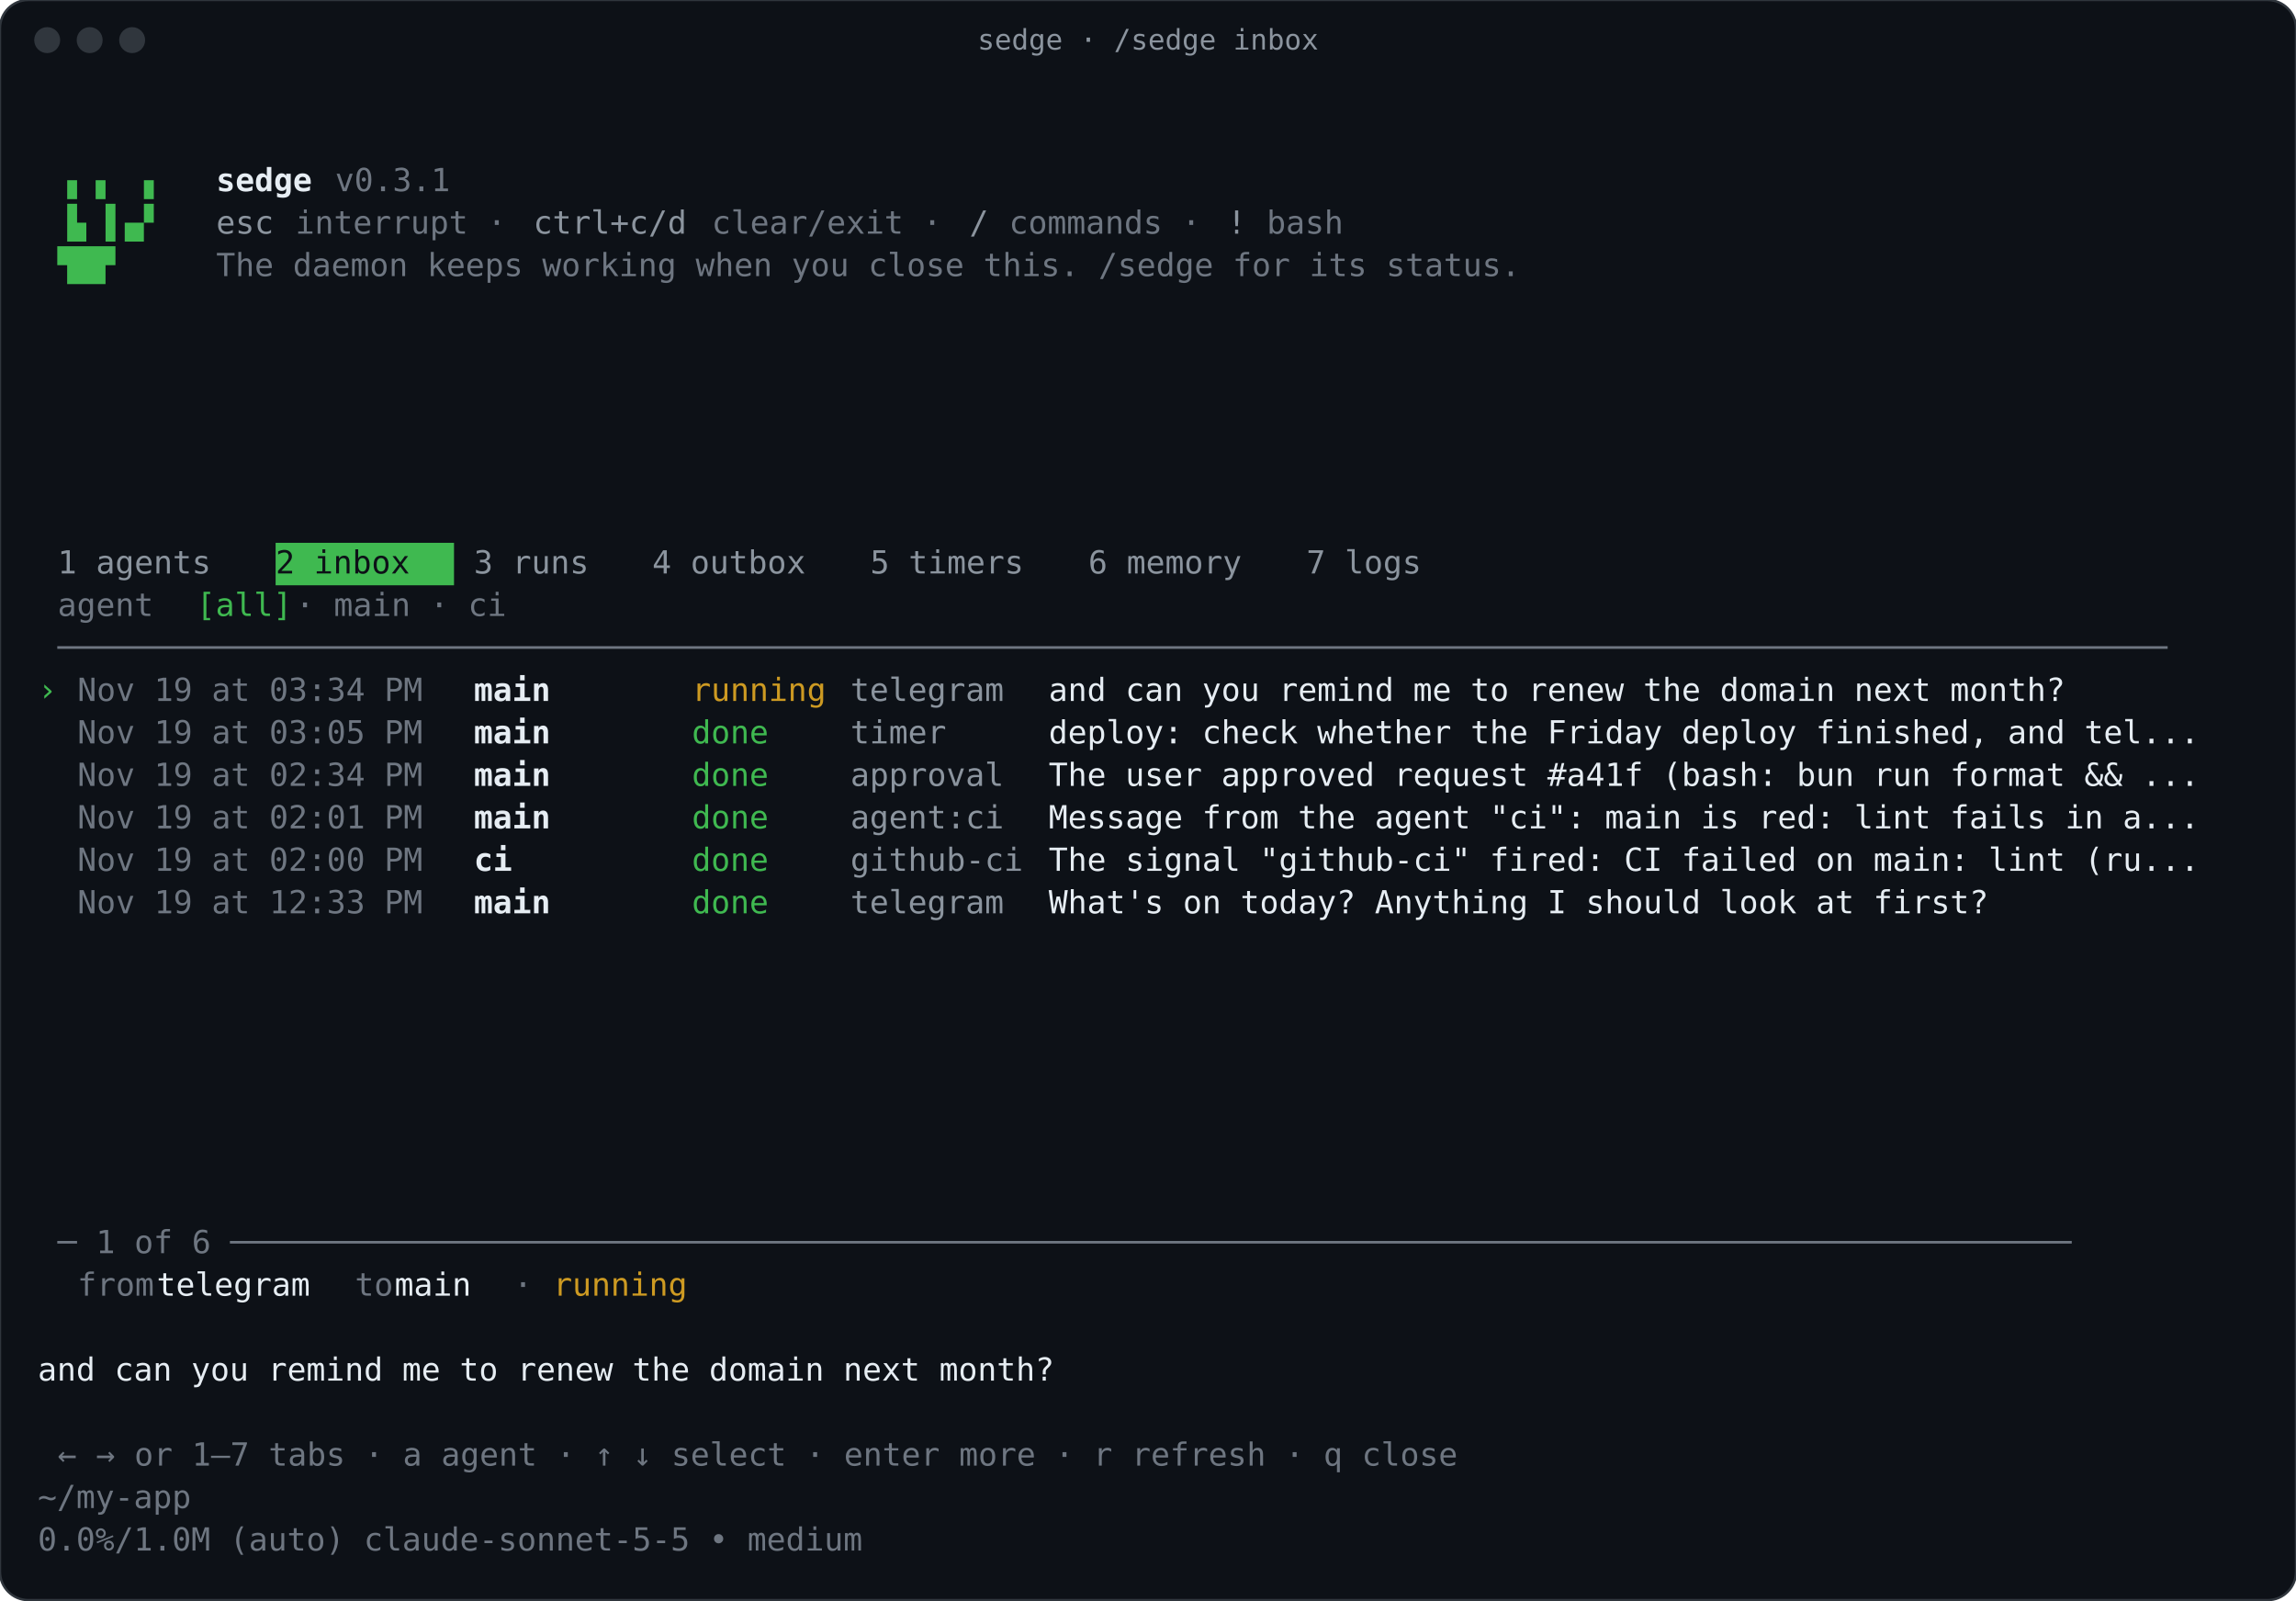
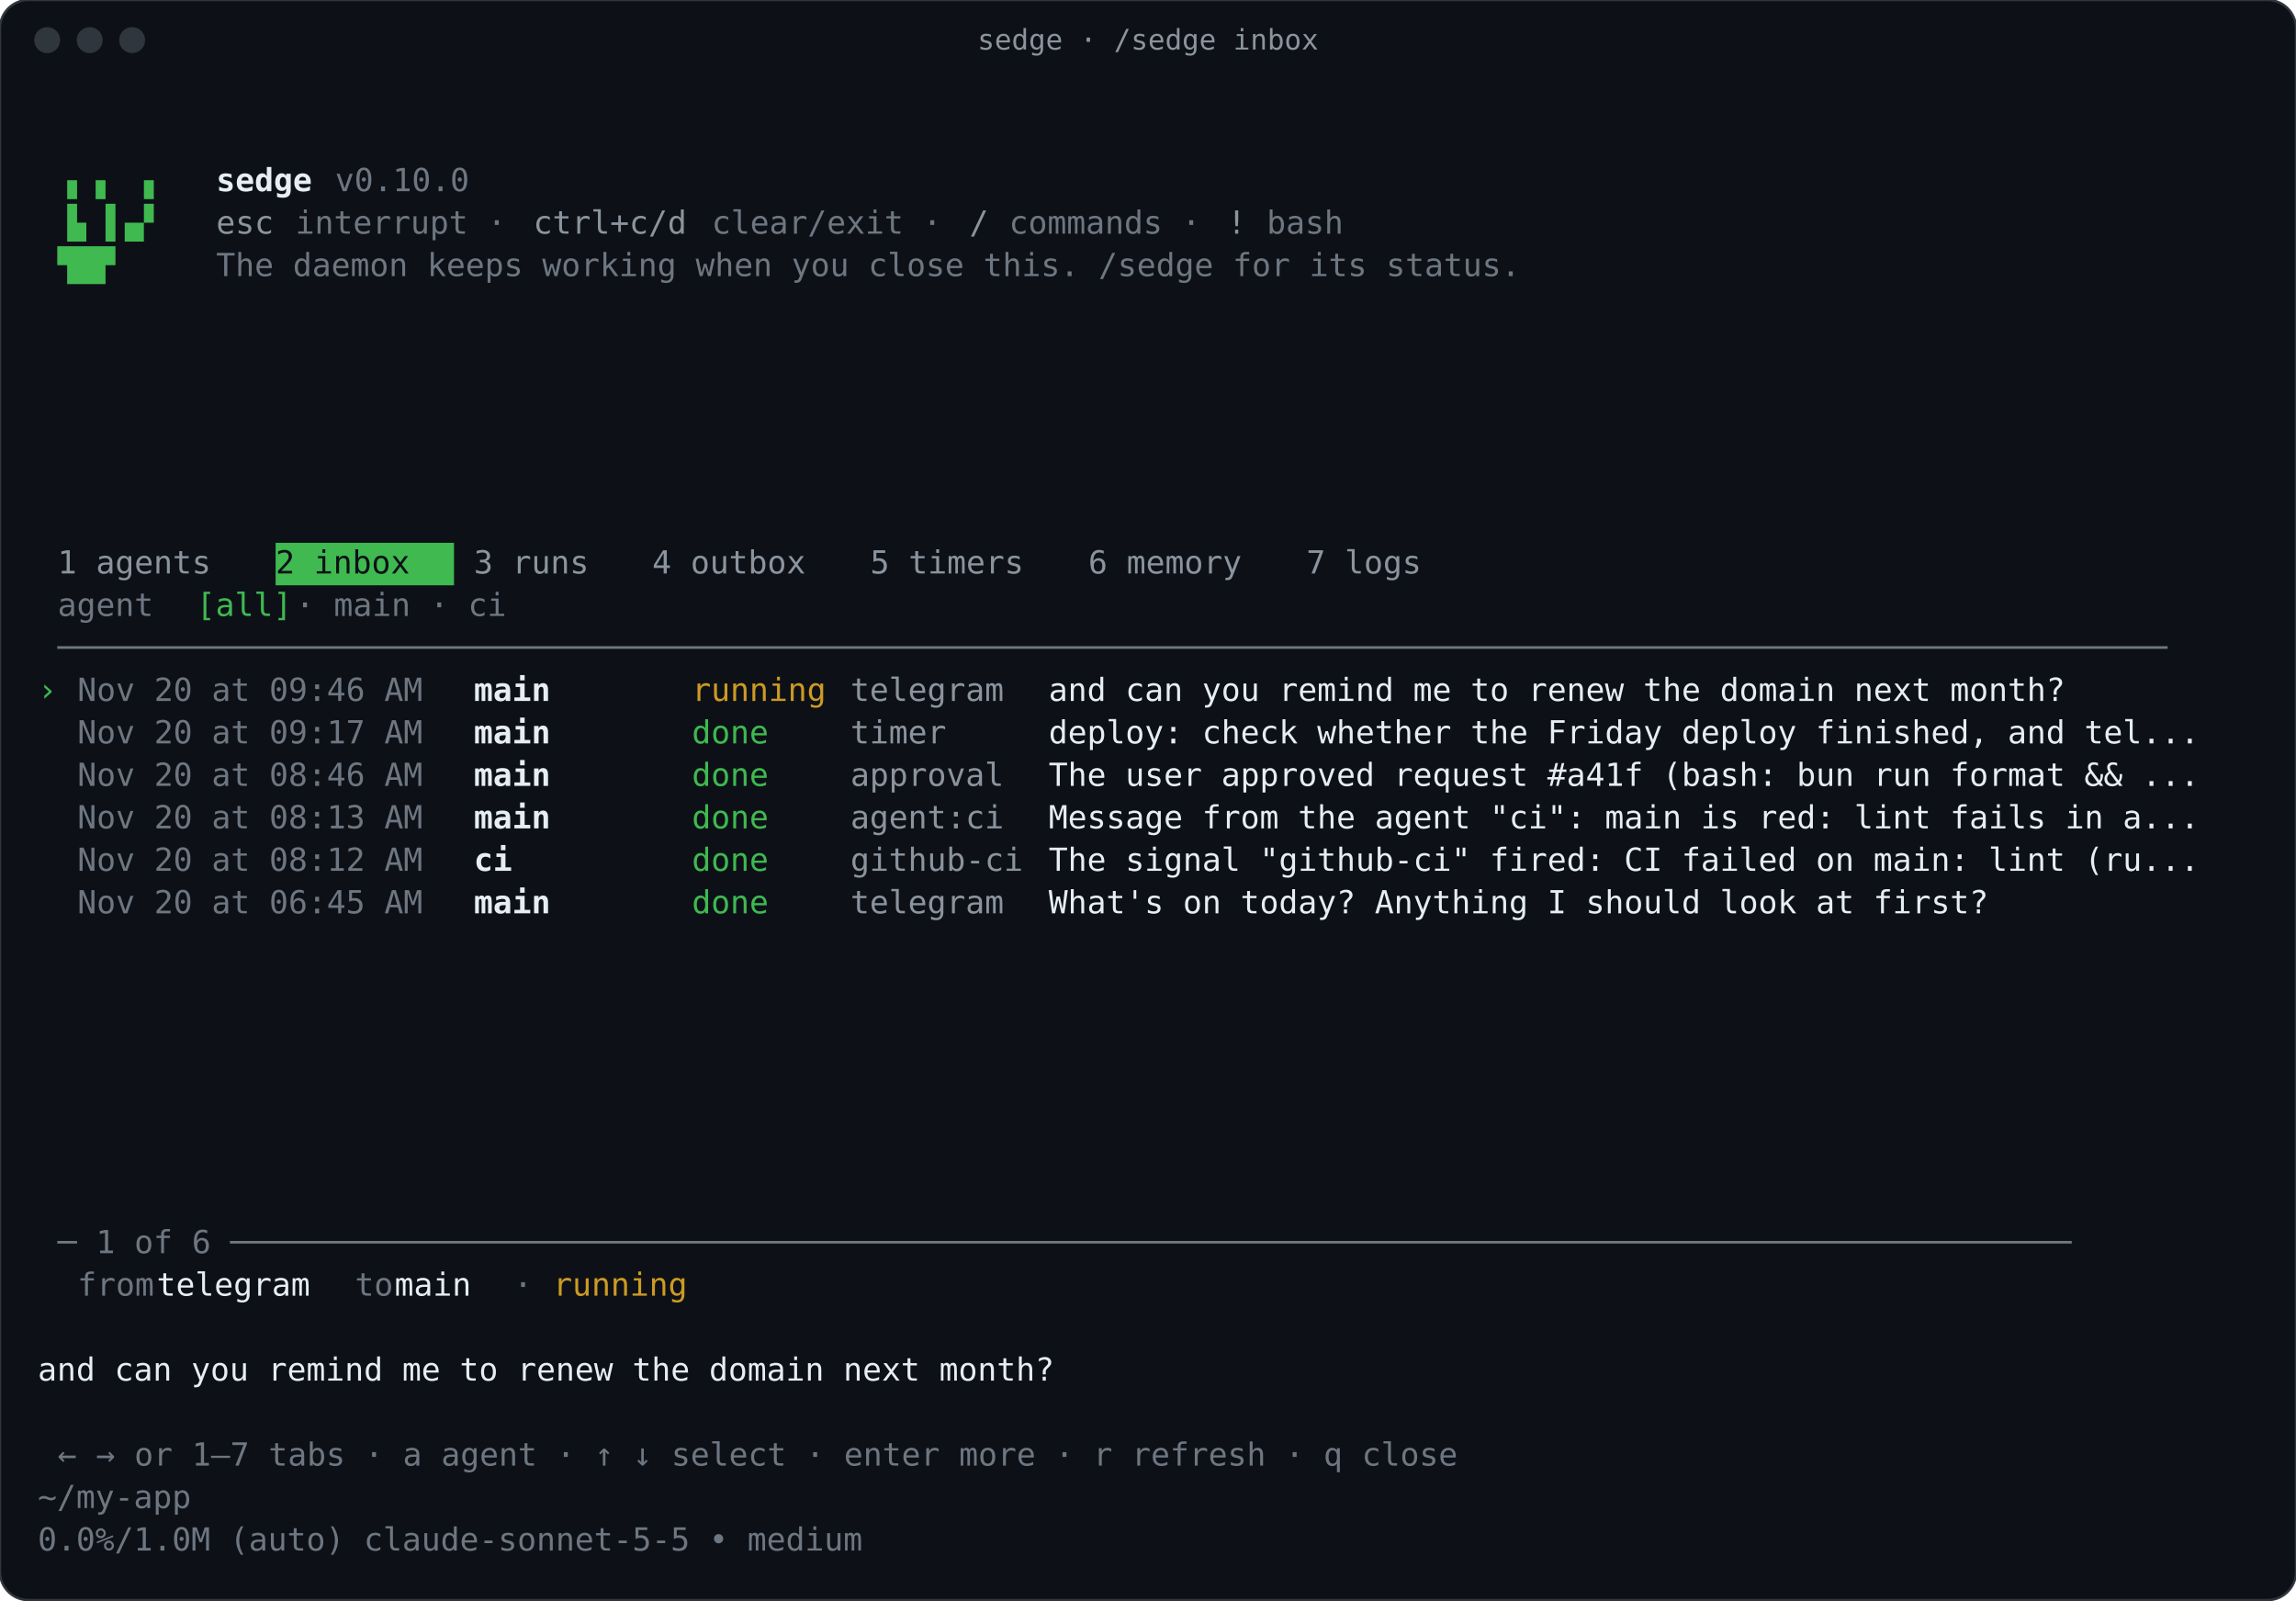
<svg xmlns="http://www.w3.org/2000/svg" viewBox="0 0 973 678" width="973" height="678" role="img" aria-label="sedge · /sedge inbox">
  <style>text { font-family: "Geist Mono", ui-monospace, SFMono-Regular, Menlo, Consolas, monospace; font-size: 13.5px; white-space: pre; }</style>
  <rect width="973" height="678" rx="12" fill="#0d1117" stroke="#30363d" />
  <circle cx="20" cy="17" r="5.5" fill="#30363d" />
  <circle cx="38" cy="17" r="5.5" fill="#30363d" />
  <circle cx="56" cy="17" r="5.5" fill="#30363d" />
  <text x="486.5" y="21" fill="#8b949e" text-anchor="middle" style="font-size:12px">sedge · /sedge inbox</text>
  <text x="24.4" y="81" fill="#3fb950" textLength="50.4" lengthAdjust="spacingAndGlyphs">▗ ▖ ▗ </text>
  <text x="91.6" y="81" fill="#e6edf3" font-weight="700" textLength="42" lengthAdjust="spacingAndGlyphs">sedge</text>
-   <text x="142" y="81" fill="#6e7681" textLength="50.4" lengthAdjust="spacingAndGlyphs">v0.3.1</text>
+   <text x="142" y="81" fill="#6e7681" textLength="58.8" lengthAdjust="spacingAndGlyphs">v0.10.0</text>
  <text x="24.4" y="99" fill="#3fb950" textLength="50.4" lengthAdjust="spacingAndGlyphs">▐▖▐▗▞ </text>
  <text x="91.6" y="99" fill="#8b949e" textLength="25.2" lengthAdjust="spacingAndGlyphs">esc</text>
  <text x="125.2" y="99" fill="#6e7681" textLength="100.8" lengthAdjust="spacingAndGlyphs">interrupt · </text>
  <text x="226" y="99" fill="#8b949e" textLength="67.2" lengthAdjust="spacingAndGlyphs">ctrl+c/d</text>
  <text x="301.6" y="99" fill="#6e7681" textLength="109.2" lengthAdjust="spacingAndGlyphs">clear/exit · </text>
  <text x="410.8" y="99" fill="#8b949e" textLength="8.4" lengthAdjust="spacingAndGlyphs">/</text>
  <text x="427.6" y="99" fill="#6e7681" textLength="92.4" lengthAdjust="spacingAndGlyphs">commands · </text>
  <text x="520" y="99" fill="#8b949e" textLength="8.4" lengthAdjust="spacingAndGlyphs">!</text>
  <text x="536.8" y="99" fill="#6e7681" textLength="33.6" lengthAdjust="spacingAndGlyphs">bash</text>
  <text x="24.4" y="117" fill="#3fb950" textLength="50.4" lengthAdjust="spacingAndGlyphs"> ▜█▛  </text>
  <text x="91.6" y="117" fill="#6e7681" textLength="571.2" lengthAdjust="spacingAndGlyphs">The daemon keeps working when you close this. /sedge for its status.</text>
  <text x="24.4" y="243" fill="#8b949e" textLength="84" lengthAdjust="spacingAndGlyphs"> 1 agents </text>
  <rect x="116.8" y="230" width="75.6" height="18" fill="#3fb950" />
  <text x="116.8" y="243" fill="#0d1117" textLength="75.6" lengthAdjust="spacingAndGlyphs"> 2 inbox </text>
  <text x="200.8" y="243" fill="#8b949e" textLength="67.2" lengthAdjust="spacingAndGlyphs"> 3 runs </text>
  <text x="276.4" y="243" fill="#8b949e" textLength="84" lengthAdjust="spacingAndGlyphs"> 4 outbox </text>
  <text x="368.8" y="243" fill="#8b949e" textLength="84" lengthAdjust="spacingAndGlyphs"> 5 timers </text>
  <text x="461.2" y="243" fill="#8b949e" textLength="84" lengthAdjust="spacingAndGlyphs"> 6 memory </text>
  <text x="553.6" y="243" fill="#8b949e" textLength="67.2" lengthAdjust="spacingAndGlyphs"> 7 logs </text>
  <text x="24.4" y="261" fill="#6e7681" textLength="42" lengthAdjust="spacingAndGlyphs">agent</text>
  <text x="83.2" y="261" fill="#3fb950" textLength="42" lengthAdjust="spacingAndGlyphs">[all]</text>
  <text x="125.2" y="261" fill="#6e7681" textLength="100.8" lengthAdjust="spacingAndGlyphs"> · main · ci</text>
  <text x="24.4" y="279" fill="#6e7681" textLength="924" lengthAdjust="spacingAndGlyphs">──────────────────────────────────────────────────────────────────────────────────────────────────────────────</text>
  <text x="16" y="297" fill="#3fb950" textLength="8.4" lengthAdjust="spacingAndGlyphs">›</text>
-   <text x="32.8" y="297" fill="#6e7681" textLength="151.2" lengthAdjust="spacingAndGlyphs">Nov 19 at 03:34 PM</text>
+   <text x="32.8" y="297" fill="#6e7681" textLength="151.2" lengthAdjust="spacingAndGlyphs">Nov 20 at 09:46 AM</text>
  <text x="200.8" y="297" fill="#e6edf3" font-weight="700" textLength="84" lengthAdjust="spacingAndGlyphs">main      </text>
  <text x="293.2" y="297" fill="#cd9a22" textLength="58.8" lengthAdjust="spacingAndGlyphs">running</text>
  <text x="360.4" y="297" fill="#8b949e" textLength="84" lengthAdjust="spacingAndGlyphs">telegram  </text>
  <text x="444.4" y="297" fill="#e6edf3" textLength="512.4" lengthAdjust="spacingAndGlyphs"> and can you remind me to renew the domain next month?       </text>
-   <text x="32.8" y="315" fill="#6e7681" textLength="151.2" lengthAdjust="spacingAndGlyphs">Nov 19 at 03:05 PM</text>
+   <text x="32.8" y="315" fill="#6e7681" textLength="151.2" lengthAdjust="spacingAndGlyphs">Nov 20 at 09:17 AM</text>
  <text x="200.8" y="315" fill="#e6edf3" font-weight="700" textLength="84" lengthAdjust="spacingAndGlyphs">main      </text>
  <text x="293.2" y="315" fill="#3fb950" textLength="58.8" lengthAdjust="spacingAndGlyphs">done   </text>
  <text x="360.4" y="315" fill="#8b949e" textLength="84" lengthAdjust="spacingAndGlyphs">timer     </text>
  <text x="444.4" y="315" fill="#e6edf3" textLength="512.4" lengthAdjust="spacingAndGlyphs"> deploy: check whether the Friday deploy finished, and tel...</text>
-   <text x="32.8" y="333" fill="#6e7681" textLength="151.2" lengthAdjust="spacingAndGlyphs">Nov 19 at 02:34 PM</text>
+   <text x="32.8" y="333" fill="#6e7681" textLength="151.2" lengthAdjust="spacingAndGlyphs">Nov 20 at 08:46 AM</text>
  <text x="200.8" y="333" fill="#e6edf3" font-weight="700" textLength="84" lengthAdjust="spacingAndGlyphs">main      </text>
  <text x="293.2" y="333" fill="#3fb950" textLength="58.8" lengthAdjust="spacingAndGlyphs">done   </text>
  <text x="360.4" y="333" fill="#8b949e" textLength="84" lengthAdjust="spacingAndGlyphs">approval  </text>
  <text x="444.4" y="333" fill="#e6edf3" textLength="512.4" lengthAdjust="spacingAndGlyphs"> The user approved request #a41f (bash: bun run format &amp;&amp; ...</text>
-   <text x="32.8" y="351" fill="#6e7681" textLength="151.2" lengthAdjust="spacingAndGlyphs">Nov 19 at 02:01 PM</text>
+   <text x="32.8" y="351" fill="#6e7681" textLength="151.2" lengthAdjust="spacingAndGlyphs">Nov 20 at 08:13 AM</text>
  <text x="200.8" y="351" fill="#e6edf3" font-weight="700" textLength="84" lengthAdjust="spacingAndGlyphs">main      </text>
  <text x="293.2" y="351" fill="#3fb950" textLength="58.8" lengthAdjust="spacingAndGlyphs">done   </text>
  <text x="360.4" y="351" fill="#8b949e" textLength="84" lengthAdjust="spacingAndGlyphs">agent:ci  </text>
  <text x="444.4" y="351" fill="#e6edf3" textLength="512.4" lengthAdjust="spacingAndGlyphs"> Message from the agent "ci": main is red: lint fails in a...</text>
-   <text x="32.8" y="369" fill="#6e7681" textLength="151.2" lengthAdjust="spacingAndGlyphs">Nov 19 at 02:00 PM</text>
+   <text x="32.8" y="369" fill="#6e7681" textLength="151.2" lengthAdjust="spacingAndGlyphs">Nov 20 at 08:12 AM</text>
  <text x="200.8" y="369" fill="#e6edf3" font-weight="700" textLength="84" lengthAdjust="spacingAndGlyphs">ci        </text>
  <text x="293.2" y="369" fill="#3fb950" textLength="58.8" lengthAdjust="spacingAndGlyphs">done   </text>
  <text x="360.4" y="369" fill="#8b949e" textLength="84" lengthAdjust="spacingAndGlyphs">github-ci </text>
  <text x="444.4" y="369" fill="#e6edf3" textLength="512.4" lengthAdjust="spacingAndGlyphs"> The signal "github-ci" fired: CI failed on main: lint (ru...</text>
-   <text x="32.8" y="387" fill="#6e7681" textLength="151.2" lengthAdjust="spacingAndGlyphs">Nov 19 at 12:33 PM</text>
+   <text x="32.8" y="387" fill="#6e7681" textLength="151.2" lengthAdjust="spacingAndGlyphs">Nov 20 at 06:45 AM</text>
  <text x="200.8" y="387" fill="#e6edf3" font-weight="700" textLength="84" lengthAdjust="spacingAndGlyphs">main      </text>
  <text x="293.2" y="387" fill="#3fb950" textLength="58.8" lengthAdjust="spacingAndGlyphs">done   </text>
  <text x="360.4" y="387" fill="#8b949e" textLength="84" lengthAdjust="spacingAndGlyphs">telegram  </text>
  <text x="444.4" y="387" fill="#e6edf3" textLength="512.4" lengthAdjust="spacingAndGlyphs"> What's on today? Anything I should look at first?           </text>
  <text x="24.4" y="531" fill="#6e7681" textLength="882" lengthAdjust="spacingAndGlyphs">─ 1 of 6 ────────────────────────────────────────────────────────────────────────────────────────────────</text>
  <text x="32.8" y="549" fill="#6e7681" textLength="33.6" lengthAdjust="spacingAndGlyphs">from</text>
  <text x="66.4" y="549" fill="#e6edf3" textLength="84" lengthAdjust="spacingAndGlyphs"> telegram </text>
  <text x="150.4" y="549" fill="#6e7681" textLength="16.8" lengthAdjust="spacingAndGlyphs">to</text>
  <text x="167.2" y="549" fill="#e6edf3" textLength="50.4" lengthAdjust="spacingAndGlyphs"> main </text>
  <text x="217.6" y="549" fill="#6e7681" textLength="8.4" lengthAdjust="spacingAndGlyphs">·</text>
  <text x="234.4" y="549" fill="#cd9a22" textLength="58.8" lengthAdjust="spacingAndGlyphs">running</text>
  <text x="16" y="585" fill="#e6edf3" textLength="940.8" lengthAdjust="spacingAndGlyphs">  and can you remind me to renew the domain next month?                                                         </text>
  <text x="24.4" y="621" fill="#6e7681" textLength="613.2" lengthAdjust="spacingAndGlyphs">← → or 1–7 tabs · a agent · ↑ ↓ select · enter more · r refresh · q close</text>
  <text x="16" y="639" fill="#6e7681" textLength="67.2" lengthAdjust="spacingAndGlyphs">~/my-app</text>
  <text x="16" y="657" fill="#6e7681" textLength="940.8" lengthAdjust="spacingAndGlyphs">0.0%/1.0M (auto)                                                                      claude-sonnet-5-5 • medium</text>
</svg>
